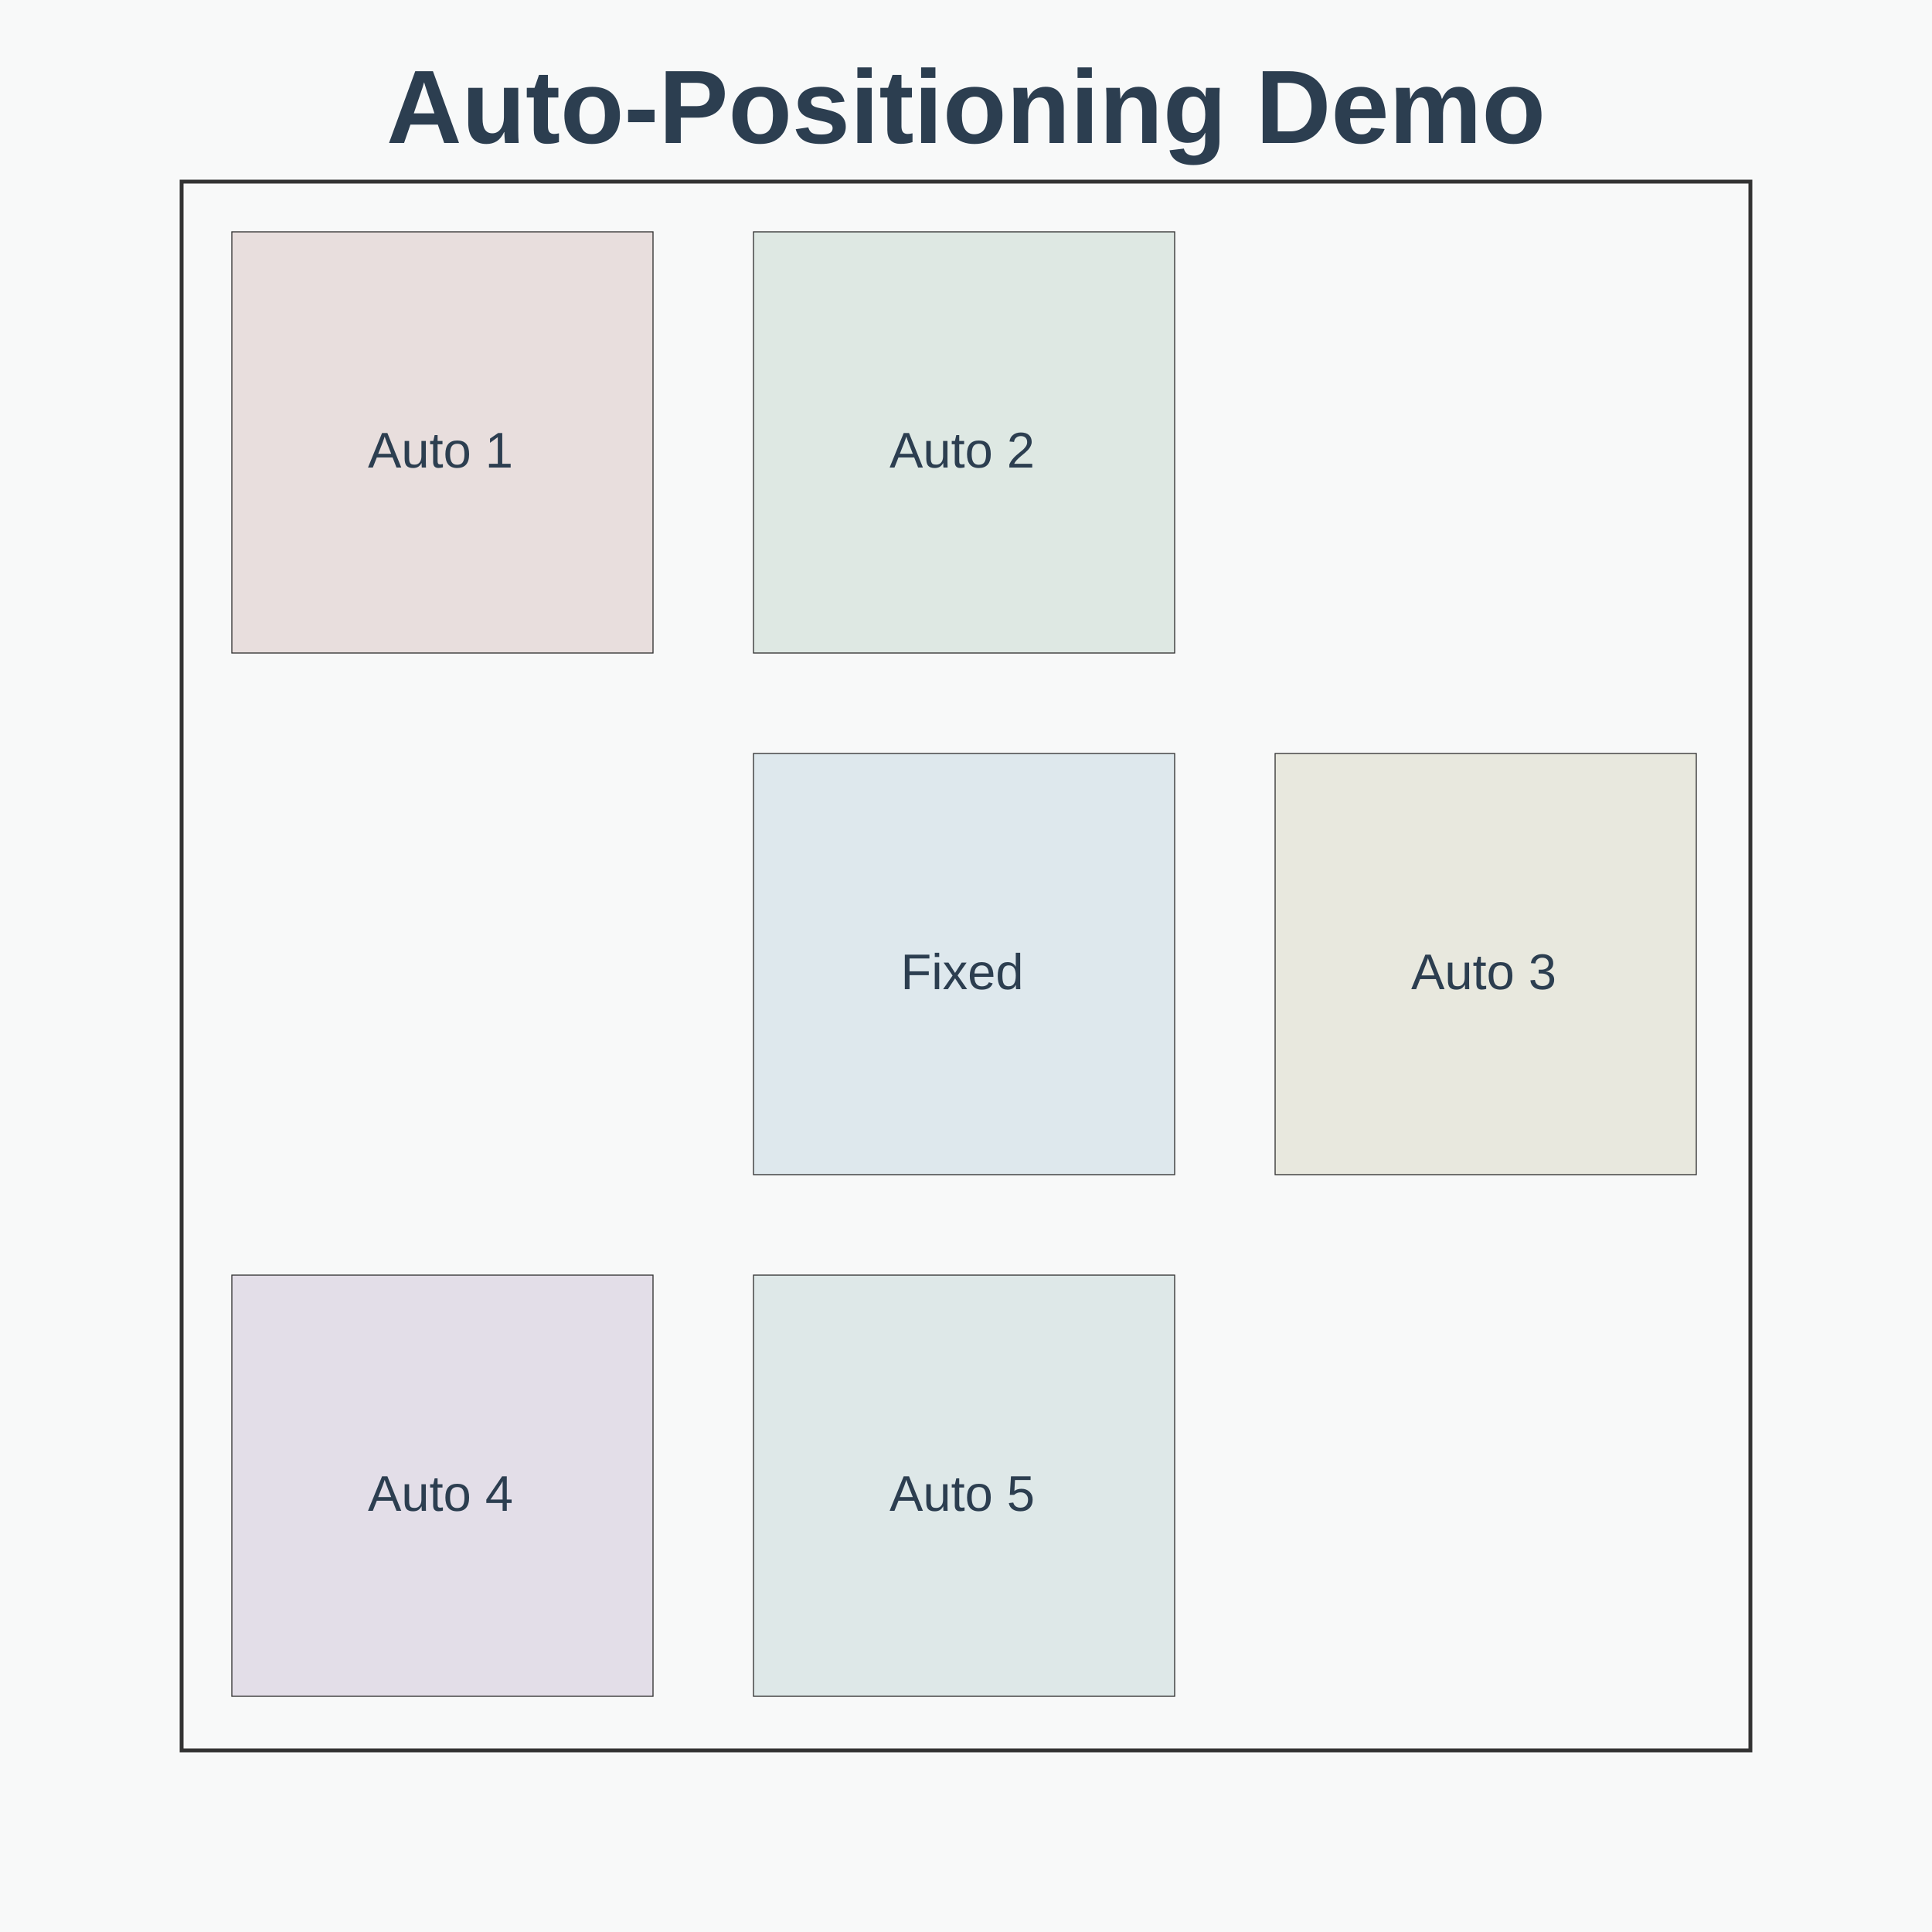
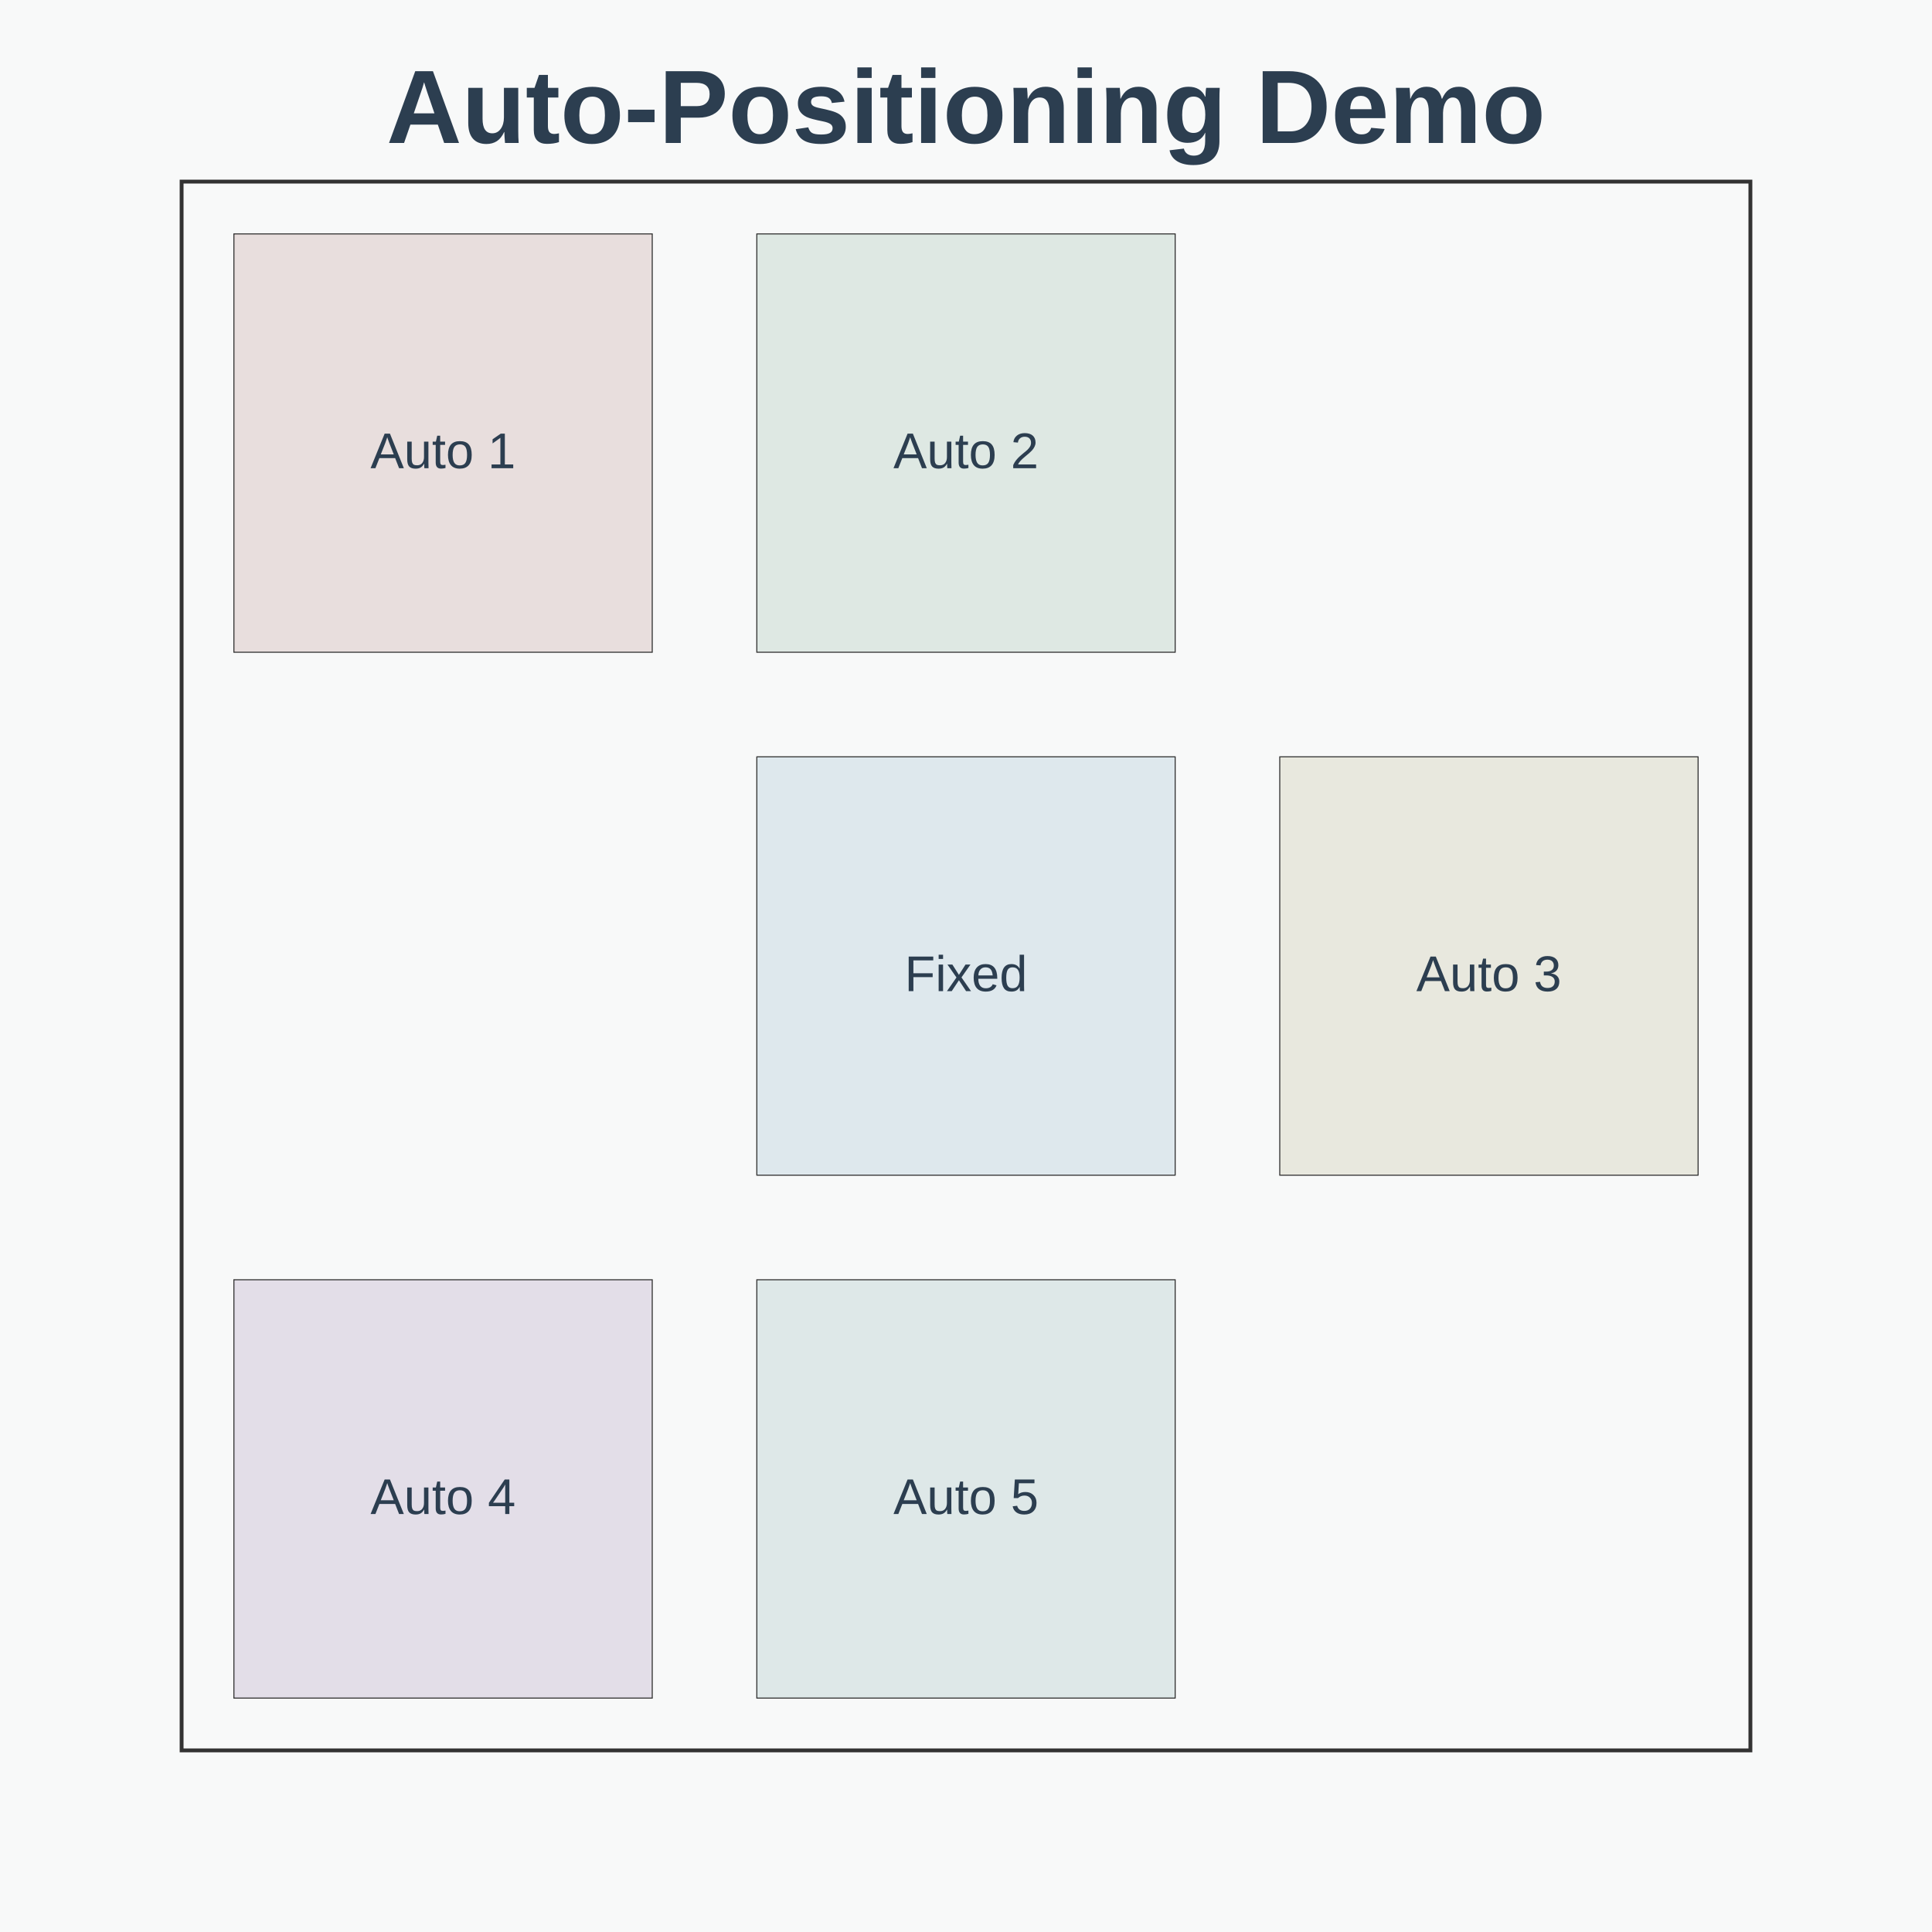
<svg xmlns="http://www.w3.org/2000/svg" height="500" viewBox="0 0 500 500" width="500">
  <rect fill="#F8F9F9" height="100%" width="100%" />
  <rect fill="transparent" height="406" stroke="#333" stroke-width="1" width="406" x="47" y="47" />
-   <rect fill="#E8DEDD" height="109" stroke="#333" stroke-width="0.268" width="109" x="60" y="60" />
-   <rect fill="#DEE8E3" height="109" stroke="#333" stroke-width="0.268" width="109" x="195" y="60" />
-   <rect fill="#DEE8ED" height="109" stroke="#333" stroke-width="0.268" width="109" x="195" y="195" />
-   <rect fill="#E8E8DE" height="109" stroke="#333" stroke-width="0.268" width="109" x="330" y="195" />
-   <rect fill="#E3DEE8" height="109" stroke="#333" stroke-width="0.268" width="109" x="60" y="330" />
-   <rect fill="#DEE8E8" height="109" stroke="#333" stroke-width="0.268" width="109" x="195" y="330" />
-   <text dominant-baseline="auto" fill="#2C3E50" font-family="Arial, sans-serif" font-size="13" text-anchor="middle" x="114" y="121">
+   <rect fill="#E8DEDD" height="108.267" stroke="#333" stroke-width="0.267" width="108.267" x="60.533" y="60.533" />
+   <rect fill="#DEE8E3" height="108.267" stroke="#333" stroke-width="0.267" width="108.267" x="195.867" y="60.533" />
+   <rect fill="#DEE8ED" height="108.267" stroke="#333" stroke-width="0.267" width="108.267" x="195.867" y="195.867" />
+   <rect fill="#E8E8DE" height="108.267" stroke="#333" stroke-width="0.267" width="108.267" x="331.2" y="195.867" />
+   <rect fill="#E3DEE8" height="108.267" stroke="#333" stroke-width="0.267" width="108.267" x="60.533" y="331.2" />
+   <rect fill="#DEE8E8" height="108.267" stroke="#333" stroke-width="0.267" width="108.267" x="195.867" y="331.2" />
+   <text dominant-baseline="auto" fill="#2C3E50" font-family="Arial, sans-serif" font-size="13" text-anchor="middle" x="114.667" y="121.167">
Auto 1
</text>
-   <text dominant-baseline="auto" fill="#2C3E50" font-family="Arial, sans-serif" font-size="13" text-anchor="middle" x="249" y="121">
+   <text dominant-baseline="auto" fill="#2C3E50" font-family="Arial, sans-serif" font-size="13" text-anchor="middle" x="250" y="121.167">
Auto 2
</text>
-   <text dominant-baseline="auto" fill="#2C3E50" font-family="Arial, sans-serif" font-size="13" text-anchor="middle" x="249" y="256">
+   <text dominant-baseline="auto" fill="#2C3E50" font-family="Arial, sans-serif" font-size="13" text-anchor="middle" x="250" y="256.5">
Fixed
</text>
-   <text dominant-baseline="auto" fill="#2C3E50" font-family="Arial, sans-serif" font-size="13" text-anchor="middle" x="384" y="256">
+   <text dominant-baseline="auto" fill="#2C3E50" font-family="Arial, sans-serif" font-size="13" text-anchor="middle" x="385.333" y="256.5">
Auto 3
</text>
-   <text dominant-baseline="auto" fill="#2C3E50" font-family="Arial, sans-serif" font-size="13" text-anchor="middle" x="114" y="391">
+   <text dominant-baseline="auto" fill="#2C3E50" font-family="Arial, sans-serif" font-size="13" text-anchor="middle" x="114.667" y="391.833">
Auto 4
</text>
-   <text dominant-baseline="auto" fill="#2C3E50" font-family="Arial, sans-serif" font-size="13" text-anchor="middle" x="249" y="391">
+   <text dominant-baseline="auto" fill="#2C3E50" font-family="Arial, sans-serif" font-size="13" text-anchor="middle" x="250" y="391.833">
Auto 5
</text>
  <defs>
    <marker id="arrowhead" markerHeight="10" markerUnits="strokeWidth" markerWidth="10" orient="auto" refX="9" refY="3">
      <polygon fill="#333" points="0,0 0,6 9,3" />
    </marker>
  </defs>
  <text fill="#2C3E50" font-family="Arial, sans-serif" font-size="27" font-weight="bold" text-anchor="middle" x="250" y="37">
Auto-Positioning Demo
</text>
</svg>
